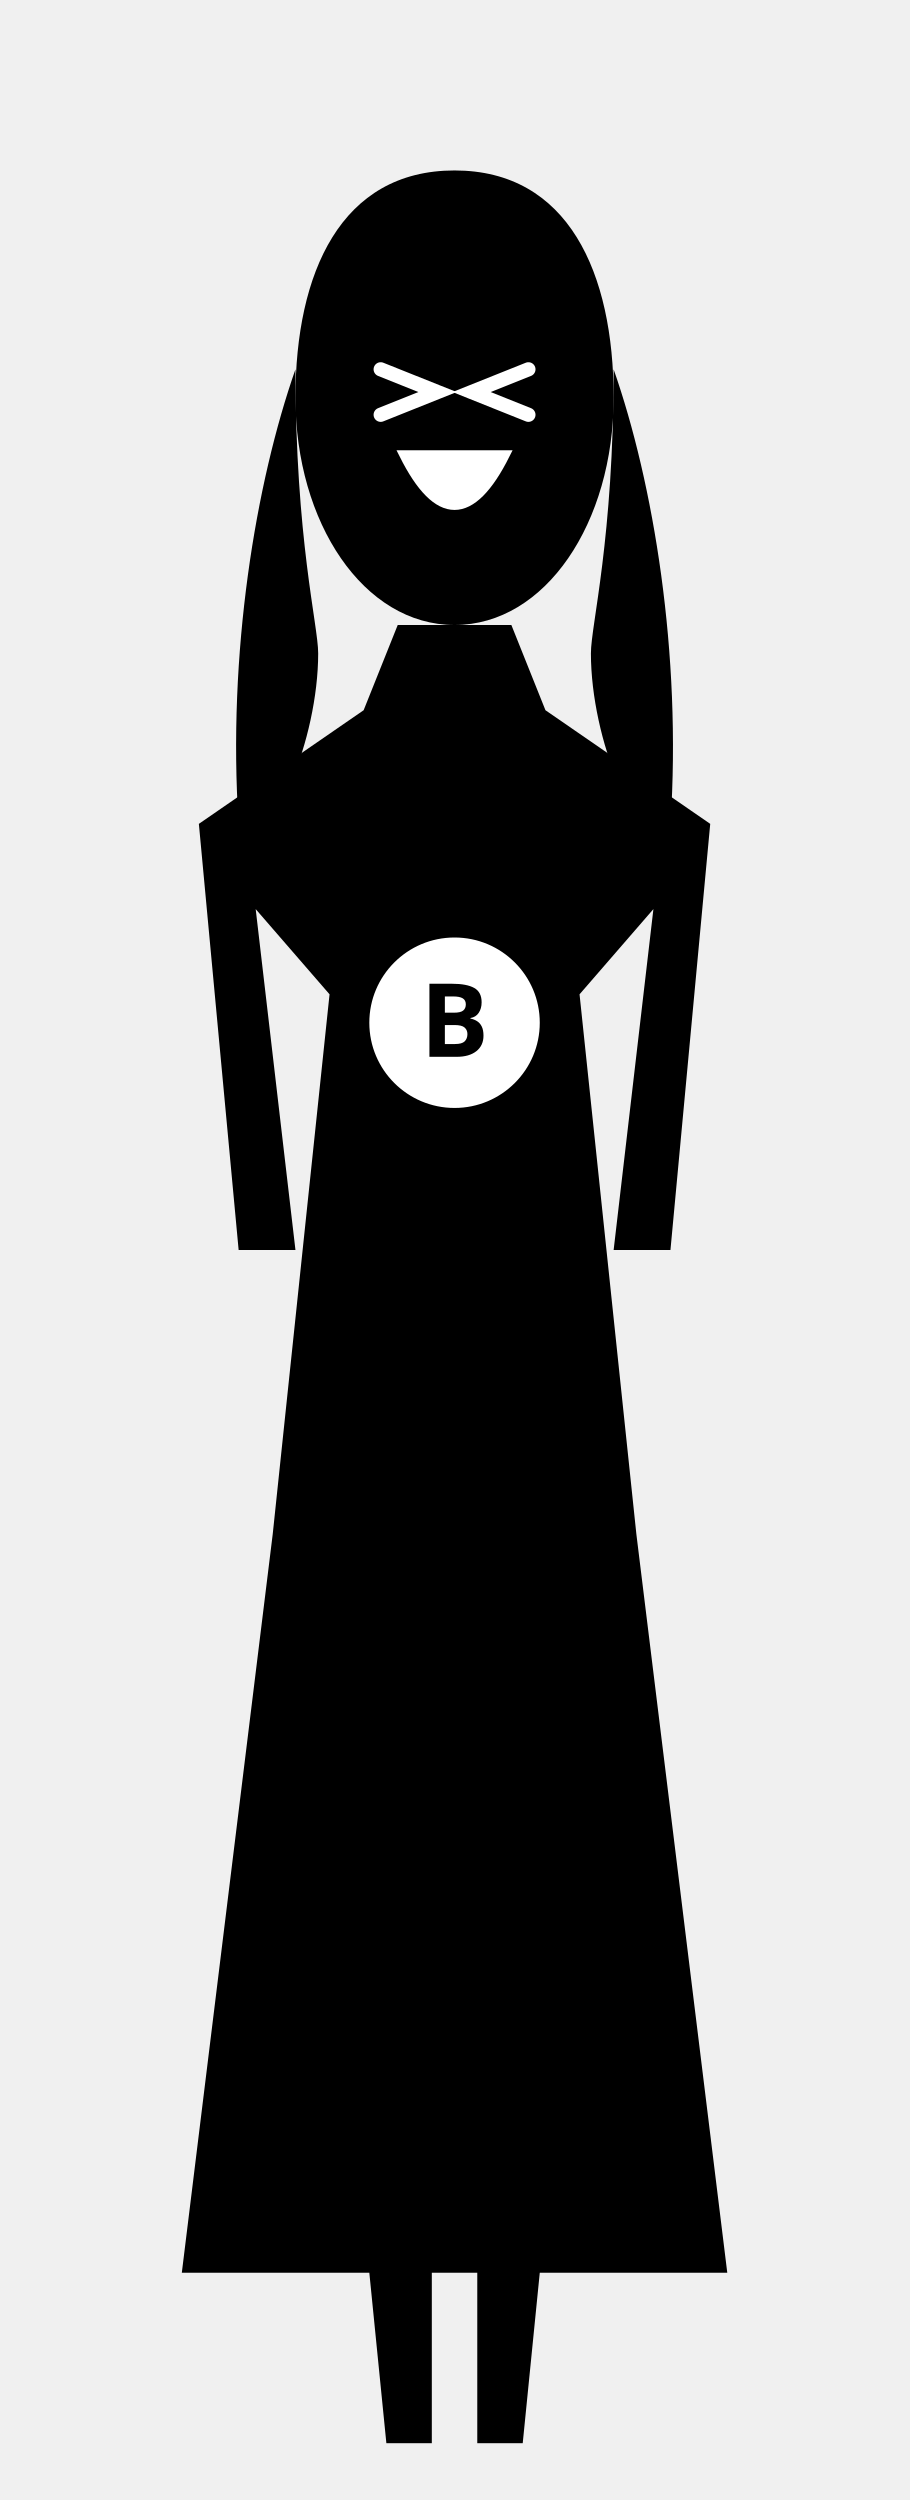
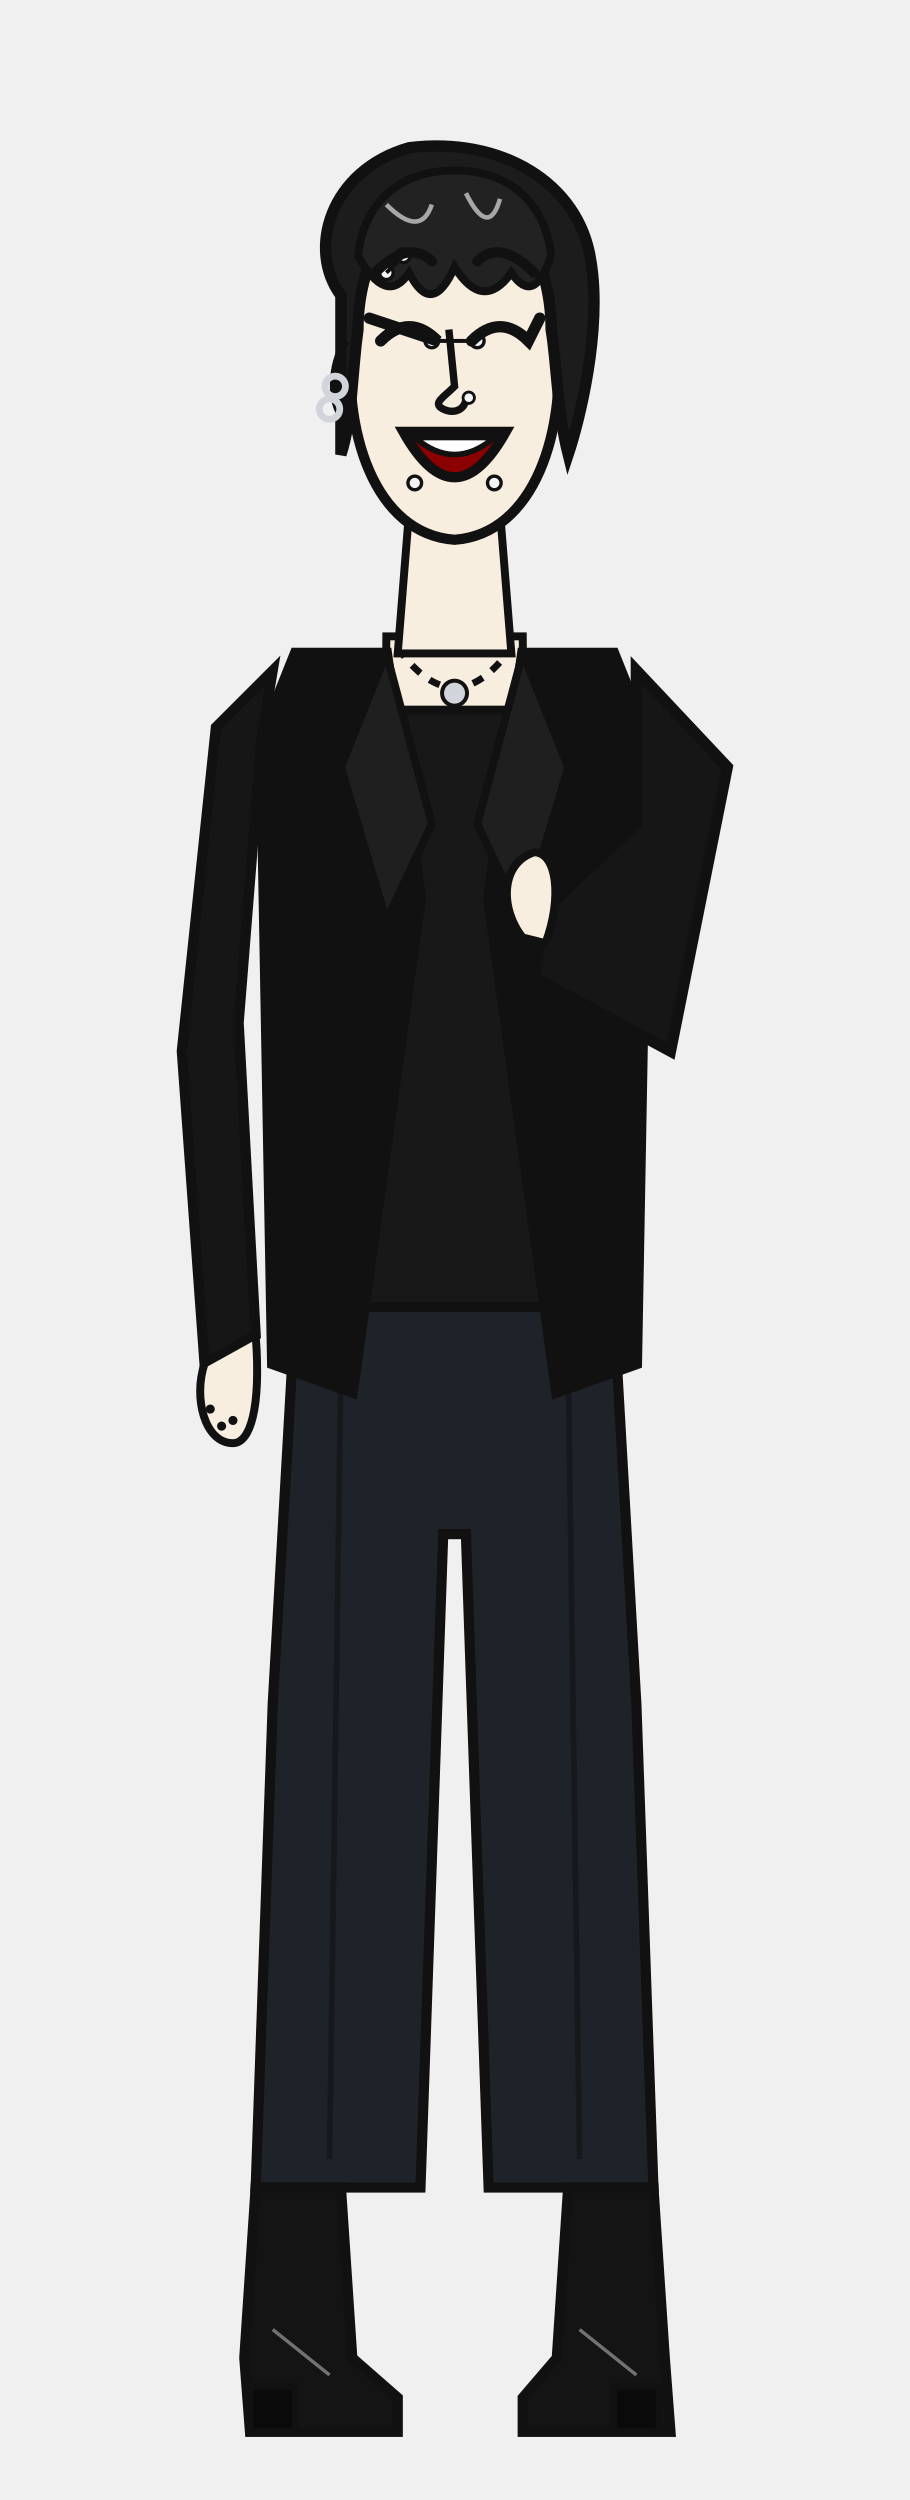
- <svg xmlns="http://www.w3.org/2000/svg" viewBox="0 0 160 440" width="160" height="440">
-   <path d="M80,30 C60,30 52,48 52,70 C52,92 64,110 80,110 C96,110 108,92 108,70 C108,48 100,30 80,30 Z" fill="#000000" />
-   <path d="M52,65 C45,85 40,115 42,145 C48,150 56,130 56,115 C56,110 52,95 52,65 Z" fill="#000000" />
-   <path d="M108,65 C115,85 120,115 118,145 C112,150 104,130 104,115 C104,110 108,95 108,65 Z" fill="#000000" />
-   <path d="M70,110 L90,110 L96,125 L125,145 L118,220 L108,220 L115,160 L102,175 L112,270 L128,400 L95,400 L92,430 L84,430 L84,400 L76,400 L76,430 L68,430 L65,400 L32,400 L48,270 L58,175 L45,160 L52,220 L42,220 L35,145 L64,125 Z" fill="#000000" />
-   <circle cx="80" cy="180" r="16" fill="#ffffff" stroke="#000000" stroke-width="2" />
-   <text x="80" y="186" font-family="sans-serif" font-size="18" font-weight="bold" fill="#000000" text-anchor="middle">B</text>
-   <path d="M67,65 L77,69 L67,73" fill="none" stroke="#ffffff" stroke-width="2.5" stroke-linecap="round" />
-   <path d="M93,65 L83,69 L93,73" fill="none" stroke="#ffffff" stroke-width="2.5" stroke-linecap="round" />
-   <path d="M71,80 Q80,98 89,80 Z" fill="#ffffff" stroke="#ffffff" stroke-width="1.5" />
+ <svg xmlns="http://www.w3.org/2000/svg" viewBox="0 0 160 440" width="160" height="440" class="character-billi character-pose-laughing">
+   <path class="billi-pants" d="M 52 230 L 108 230 L 112 300 L 115 385 L 86 385 L 82 270 L 78 270 L 74 385 L 45 385 L 48 300 Z" fill="#1e232a" stroke="#111111" stroke-width="1.8" />
+   <line x1="60" y1="240" x2="58" y2="380" stroke="#111111" stroke-width="1.0" opacity="0.6" />
+   <line x1="100" y1="240" x2="102" y2="380" stroke="#111111" stroke-width="1.0" opacity="0.6" />
+   <path class="billi-boot-left" d="M 45 385 L 60 385 L 62 415 L 70 422 L 70 428 L 44 428 L 43 415 Z" fill="#141414" stroke="#111111" stroke-width="1.8" />
+   <rect x="44" y="420" width="8" height="8" fill="#0a0a0a" stroke="#111111" stroke-width="1.2" />
+   <line x1="48" y1="410" x2="58" y2="418" stroke="#ffffff" stroke-width="0.6" opacity="0.4" />
+   <path class="billi-boot-right" d="M 100 385 L 115 385 L 117 415 L 118 428 L 92 428 L 92 422 L 98 415 Z" fill="#141414" stroke="#111111" stroke-width="1.8" />
+   <rect x="108" y="420" width="8" height="8" fill="#0a0a0a" stroke="#111111" stroke-width="1.2" />
+   <line x1="102" y1="410" x2="112" y2="418" stroke="#ffffff" stroke-width="0.6" opacity="0.4" />
+   <path class="billi-skin-chest" d="M 68 112 L 92 112 C 92 125 94 140 80 148 C 66 140 68 125 68 112 Z" fill="#f8eedf" stroke="#111111" stroke-width="1.4" />
+   <g class="billi-tattoo-mariposa" transform="translate(80, 134) scale(0.7)">
+     <ellipse cx="0" cy="0" rx="2" ry="7" fill="#111111" />
+     <circle cx="0" cy="-8" r="1.8" fill="#111111" />
+     <path d="M 0 -9 Q -3 -13 -6 -12 M 0 -9 Q 3 -13 6 -12" fill="none" stroke="#111111" stroke-width="0.8" />
+     <path d="M -2 -4 C -12 -14 -22 -12 -24 -2 C -24 6 -14 8 -2 2 Z" fill="#1c1c1c" stroke="#111111" stroke-width="1.0" />
+     <path d="M 2 -4 C 12 -14 22 -12 24 -2 C 24 6 14 8 2 2 Z" fill="#1c1c1c" stroke="#111111" stroke-width="1.0" />
+     <line x1="-5" y1="-3" x2="-16" y2="-6" stroke="#ffffff" stroke-width="0.5" opacity="0.7" />
+     <line x1="-4" y1="0" x2="-14" y2="2" stroke="#ffffff" stroke-width="0.5" opacity="0.7" />
+     <line x1="5" y1="-3" x2="16" y2="-6" stroke="#ffffff" stroke-width="0.5" opacity="0.7" />
+     <line x1="4" y1="0" x2="14" y2="2" stroke="#ffffff" stroke-width="0.5" opacity="0.7" />
+     <path d="M -2 2 C -10 6 -14 14 -8 18 C -2 18 -1 10 -1 4 Z" fill="#1c1c1c" stroke="#111111" stroke-width="0.9" />
+     <path d="M 2 2 C 10 6 14 14 8 18 C 2 18 1 10 1 4 Z" fill="#1c1c1c" stroke="#111111" stroke-width="0.9" />
+   </g>
+   <path d="M 70 114 Q 80 128 90 114" fill="none" stroke="#111111" stroke-width="1.2" stroke-dasharray="2,2" />
+   <circle cx="80" cy="122" r="2.2" fill="#d1d5db" stroke="#111111" stroke-width="0.7" />
+   <path class="billi-shirt" d="M 64 125 L 96 125 L 98 230 L 62 230 Z" fill="#181818" stroke="#111111" stroke-width="1.6" />
+   <path class="billi-blazer-body" d="M 52 115 L 68 115 L 74 158 L 62 245 L 48 240 L 46 130 Z" fill="#111111" stroke="#111111" stroke-width="2.0" />
+   <path class="billi-blazer-body-right" d="M 108 115 L 92 115 L 86 158 L 98 245 L 112 240 L 114 130 Z" fill="#111111" stroke="#111111" stroke-width="2.0" />
+   <polygon points="68,115 76,145 68,162 60,135" fill="#1f1f1f" stroke="#111111" stroke-width="1.4" />
+   <polygon points="92,115 84,145 92,162 100,135" fill="#1f1f1f" stroke="#111111" stroke-width="1.4" />
+   <path class="billi-arm-left" d="M 48 118 L 38 128 L 32 185 L 36 240 L 45 235 L 42 180 L 46 130 Z" fill="#161616" stroke="#111111" stroke-width="1.8" />
+   <path class="billi-hand-left" d="M 36 240 C 34 246 36 254 41 254 C 44 254 46 248 45 235 Z" fill="#f8eedf" stroke="#111111" stroke-width="1.4" />
+   <circle cx="37" cy="248" r="0.8" fill="#111111" />
+   <circle cx="39" cy="251" r="0.8" fill="#111111" />
+   <circle cx="41" cy="250" r="0.8" fill="#111111" />
+   <path class="billi-arm-right" d="M 112 118 L 128 135 L 118 185 L 94 172 L 96 160 L 112 145 Z" fill="#161616" stroke="#111111" stroke-width="2.0" />
+   <path class="billi-hand-right-laughing" d="M 92 165 C 88 160 88 152 94 150 C 98 150 99 158 96 166 Z" fill="#f8eedf" stroke="#111111" stroke-width="1.4" />
+   <path class="billi-neck" d="M 72 90 L 88 90 L 90 115 L 70 115 Z" fill="#f8eedf" stroke="#111111" stroke-width="1.4" />
+   <path class="billi-face" d="M 62 58 C 60 76 66 94 80 95 C 94 94 100 76 98 58 C 98 42 90 35 80 35 C 70 35 62 42 62 58 Z" fill="#f8eedf" stroke="#111111" stroke-width="1.8" />
+   <path class="billi-hair-back" d="M 60 52 C 54 44 58 30 72 26 C 88 24 102 32 104 46 C 106 58 102 74 100 80 C 98 72 98 64 97 58 C 97 45 90 34 80 34 C 70 34 63 45 63 58 C 62 65 62 74 60 80 Z" fill="#1c1c1c" stroke="#111111" stroke-width="2.0" />
+   <path class="billi-hair-bangs" d="M 63 45 Q 68 54 72 48 Q 76 56 80 47 Q 85 55 90 48 Q 94 54 97 45 C 96 36 90 30 80 30 C 70 30 64 36 63 45 Z" fill="#222222" stroke="#111111" stroke-width="1.4" />
+   <path d="M 68 36 Q 74 42 76 36 M 82 34 Q 86 42 88 35" fill="none" stroke="#ffffff" stroke-width="0.8" opacity="0.6" />
+   <path d="M 61 60 C 58 64 58 72 61 74" fill="none" stroke="#111111" stroke-width="1.4" />
+   <circle cx="59" cy="68" r="1.8" fill="none" stroke="#d1d5db" stroke-width="1.2" />
+   <circle cx="58" cy="72" r="1.8" fill="none" stroke="#d1d5db" stroke-width="1.2" />
+   <circle class="piercing-eyebrow" cx="68" cy="48" r="1.2" fill="#f3f4f6" stroke="#111111" stroke-width="0.6" />
+   <circle class="piercing-eyebrow" cx="71" cy="45" r="1.2" fill="#f3f4f6" stroke="#111111" stroke-width="0.6" />
+   <line x1="68" y1="48" x2="71" y2="45" stroke="#111111" stroke-width="0.7" />
+   <circle class="piercing-bridge" cx="76" cy="60" r="1.2" fill="#f3f4f6" stroke="#111111" stroke-width="0.6" />
+   <circle class="piercing-bridge" cx="84" cy="60" r="1.2" fill="#f3f4f6" stroke="#111111" stroke-width="0.6" />
+   <line x1="76" y1="60" x2="84" y2="60" stroke="#111111" stroke-width="0.7" />
+   <path d="M 79 58 L 80 68 C 78 70 76 71 78 72 C 80 73 82 72 82 70" fill="none" stroke="#111111" stroke-width="1.3" />
+   <circle class="piercing-nostril" cx="82.5" cy="70" r="1.0" fill="#f3f4f6" stroke="#111111" stroke-width="0.5" />
+   <path d="M 66 48 Q 72 42 76 46" fill="none" stroke="#111111" stroke-width="1.8" stroke-linecap="round" />
+   <path d="M 84 46 Q 88 42 94 48" fill="none" stroke="#111111" stroke-width="1.8" stroke-linecap="round" />
+   <path class="eyeliner-left" d="M 67 60 Q 72 55 77 60 L 65 56" fill="none" stroke="#111111" stroke-width="2.0" stroke-linecap="round" />
+   <path class="eyeliner-right" d="M 83 60 Q 88 55 93 60 L 95 56" fill="none" stroke="#111111" stroke-width="2.0" stroke-linecap="round" />
+   <path d="M 71 76 Q 80 92 89 76 Z" fill="#8b0000" stroke="#111111" stroke-width="1.8" />
+   <path d="M 73 77 Q 80 83 87 77 Z" fill="#ffffff" stroke="#111111" stroke-width="1.0" />
+   <circle class="piercing-lip" cx="73" cy="85" r="1.2" fill="#f3f4f6" stroke="#111111" stroke-width="0.6" />
+   <circle class="piercing-lip" cx="87" cy="85" r="1.2" fill="#f3f4f6" stroke="#111111" stroke-width="0.6" />
</svg>
